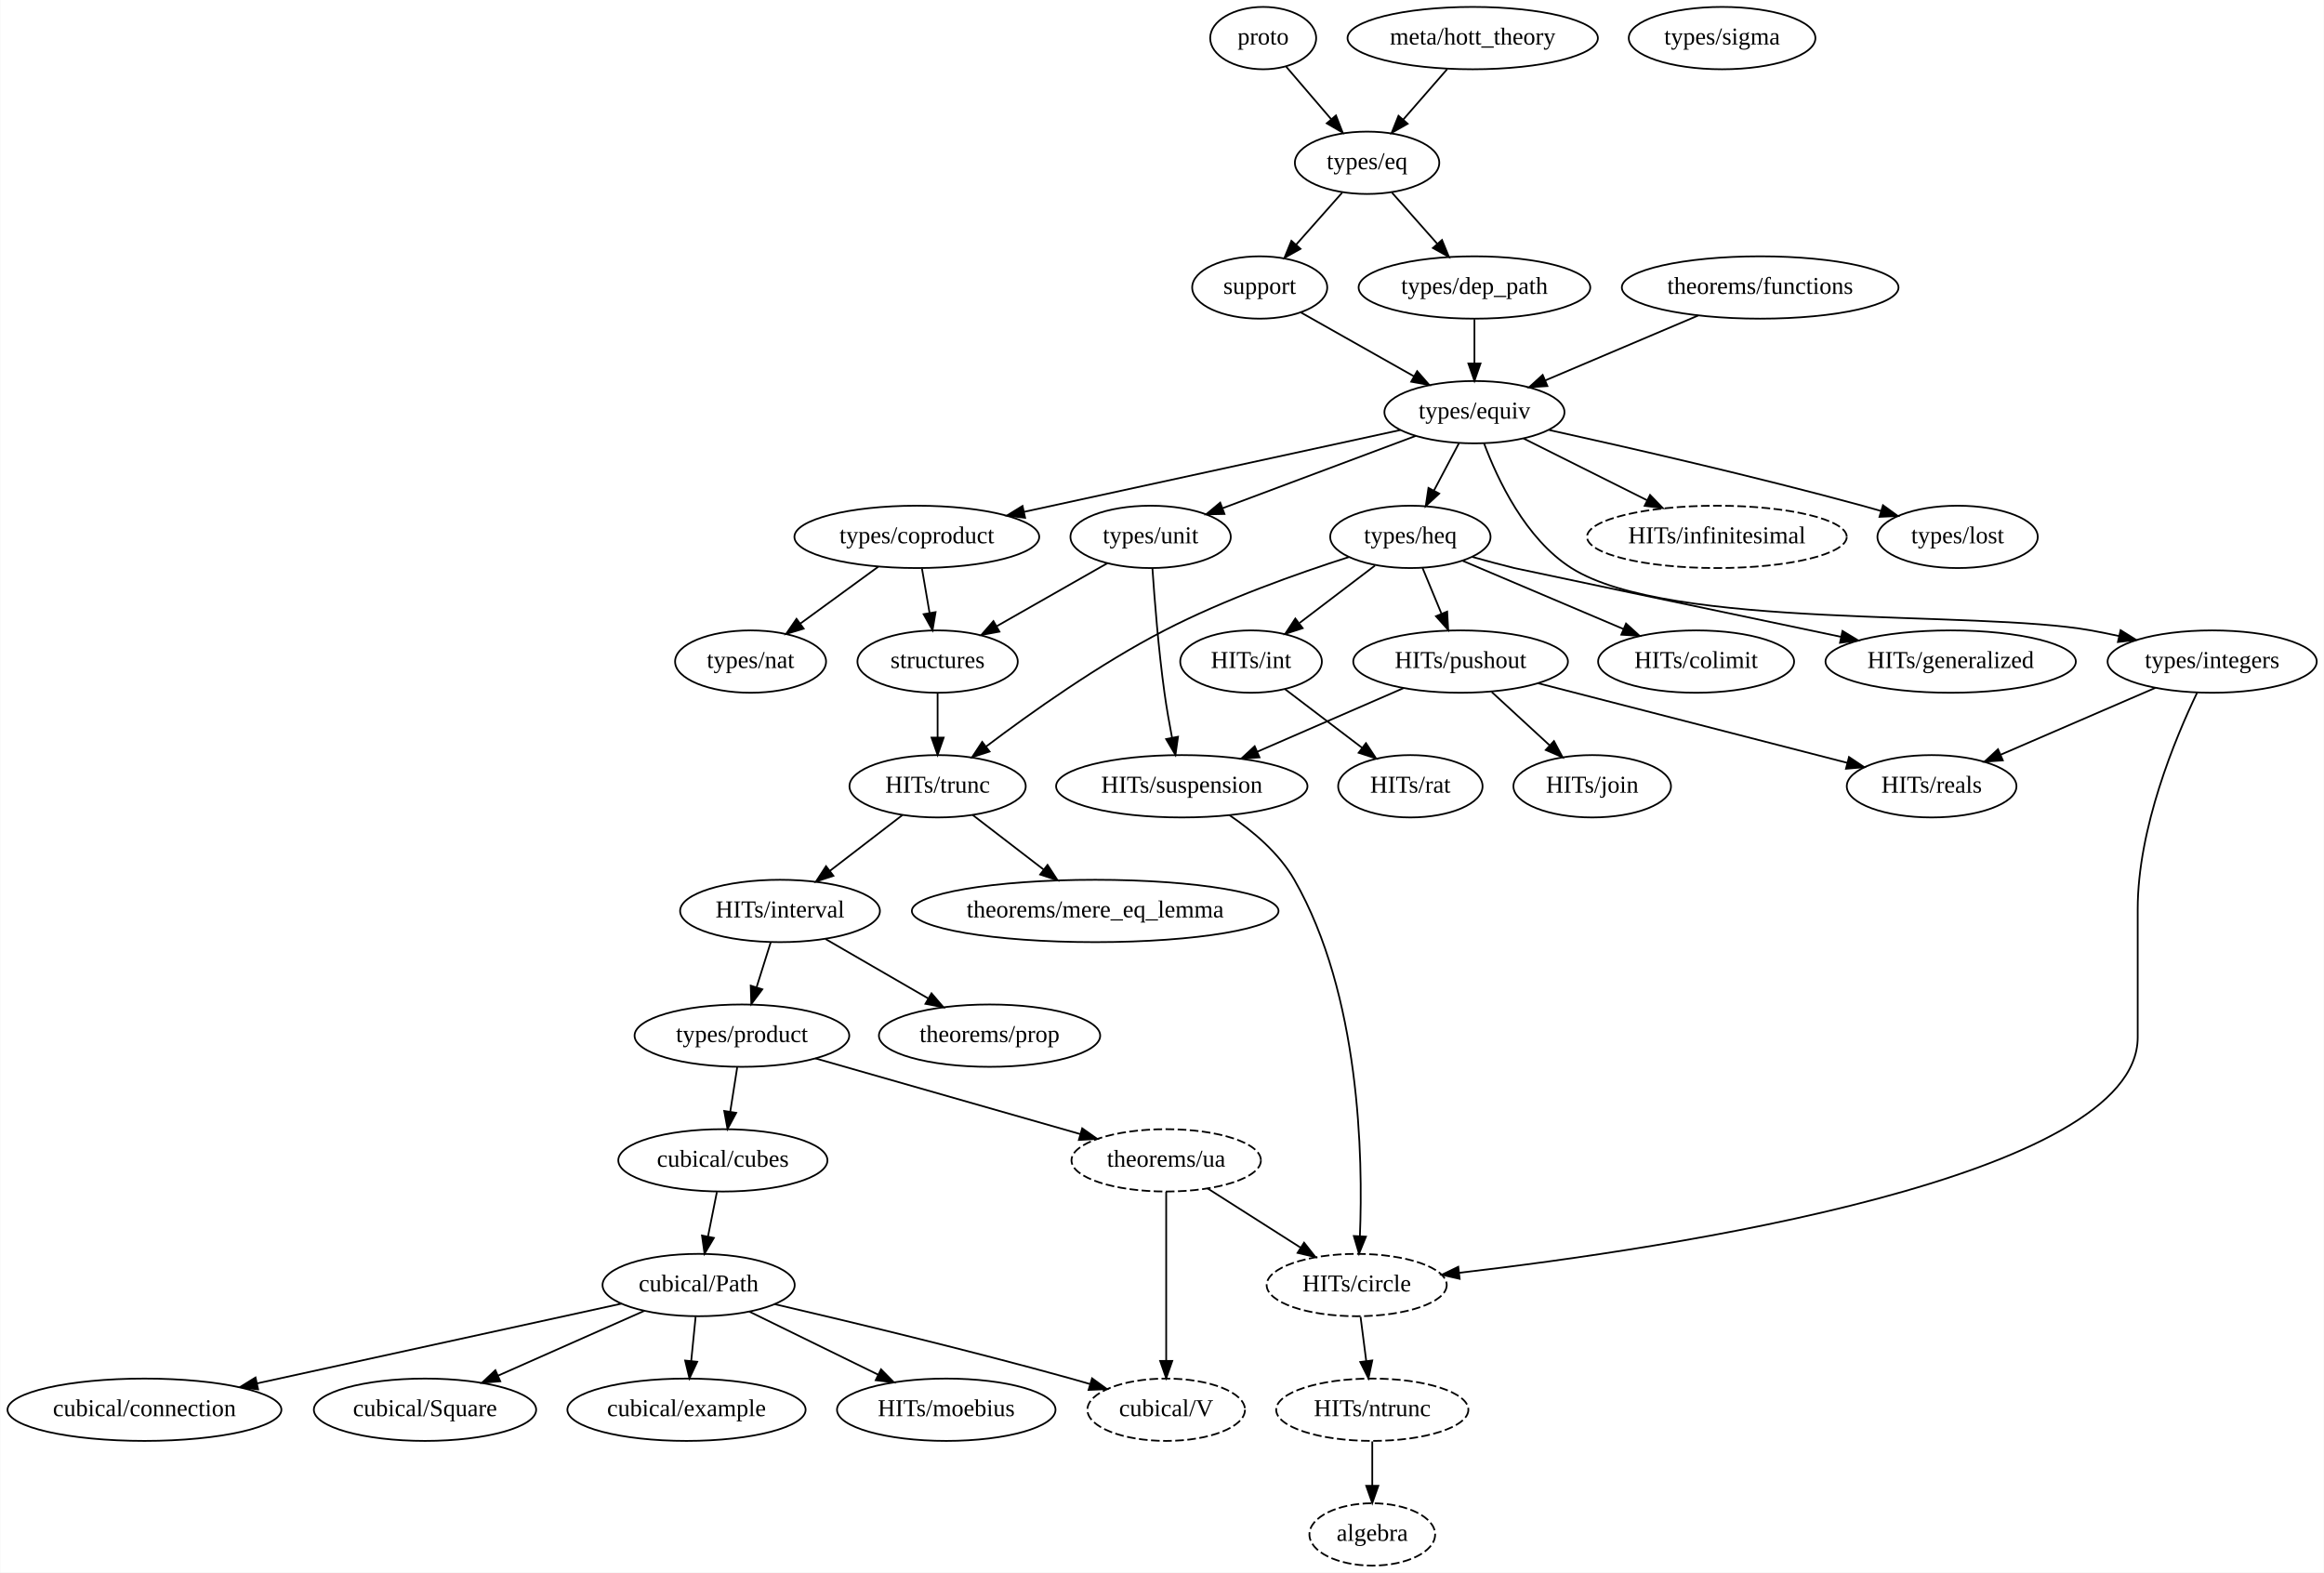
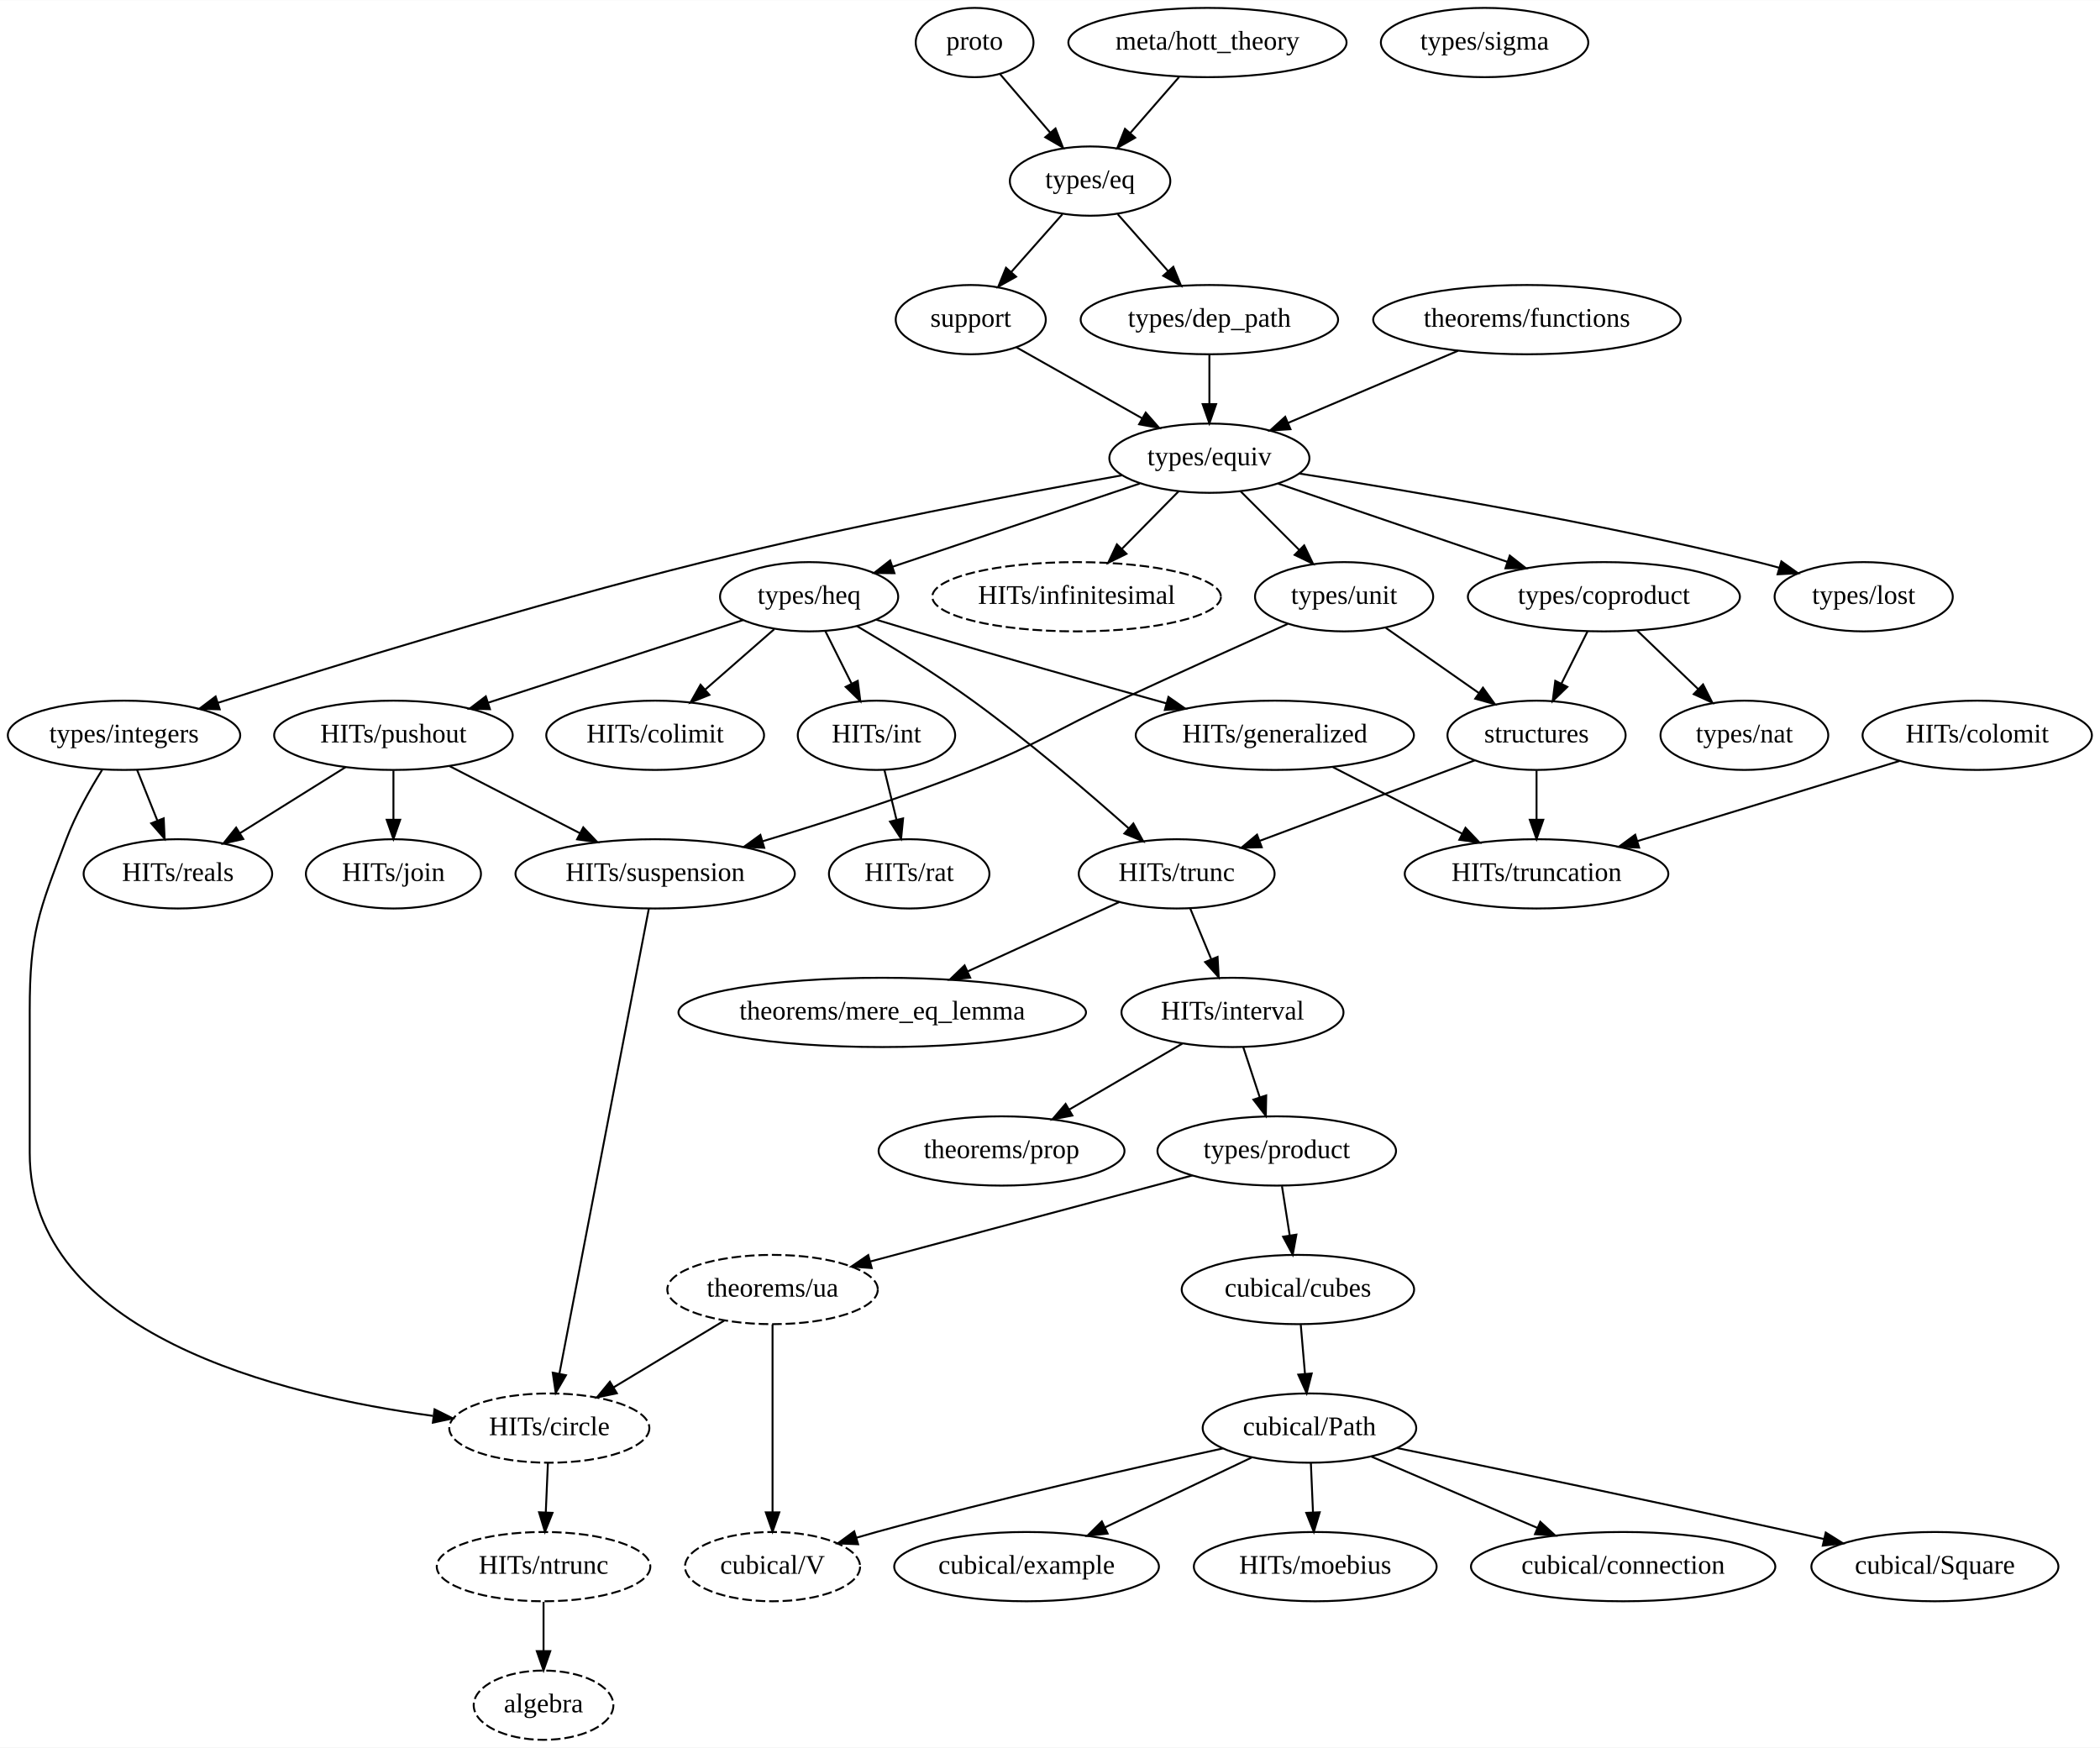
- <svg xmlns="http://www.w3.org/2000/svg" width="1342pt" height="908pt" viewBox="0.00 0.00 1341.74 908.00">
+ <svg xmlns="http://www.w3.org/2000/svg" width="1091pt" height="908pt" viewBox="0.00 0.00 1091.24 908.00">
  <g id="graph0" class="graph" transform="scale(1 1) rotate(0) translate(4 904)">
-     <polygon fill="white" stroke="none" points="-4,4 -4,-904 1337.74,-904 1337.74,4 -4,4" />
+     <polygon fill="white" stroke="none" points="-4,4 -4,-904 1087.24,-904 1087.24,4 -4,4" />
    <g id="node1" class="node">
-       <ellipse fill="none" stroke="black" cx="725.293" cy="-882" rx="30.595" ry="18" />
-       <text text-anchor="middle" x="725.293" y="-878.3" font-family="Times New Roman,serif" font-size="14.00">proto</text>
+       <ellipse fill="none" stroke="black" cx="502.445" cy="-882" rx="30.595" ry="18" />
+       <text text-anchor="middle" x="502.445" y="-878.3" font-family="Times New Roman,serif" font-size="14.00">proto</text>
    </g>
    <g id="node2" class="node">
-       <ellipse fill="none" stroke="black" cx="785.293" cy="-810" rx="41.693" ry="18" />
-       <text text-anchor="middle" x="785.293" y="-806.3" font-family="Times New Roman,serif" font-size="14.00">types/eq</text>
+       <ellipse fill="none" stroke="black" cx="562.445" cy="-810" rx="41.693" ry="18" />
+       <text text-anchor="middle" x="562.445" y="-806.3" font-family="Times New Roman,serif" font-size="14.00">types/eq</text>
    </g>
    <g id="edge1" class="edge">
-       <path fill="none" stroke="black" d="M738.609,-865.465C746.237,-856.566 755.974,-845.205 764.581,-835.164" />
-       <polygon fill="black" stroke="black" points="767.328,-837.338 771.178,-827.467 762.013,-832.782 767.328,-837.338" />
+       <path fill="none" stroke="black" d="M515.761,-865.465C523.388,-856.566 533.126,-845.205 541.732,-835.164" />
+       <polygon fill="black" stroke="black" points="544.479,-837.338 548.33,-827.467 539.165,-832.782 544.479,-837.338" />
    </g>
    <g id="node16" class="node">
-       <ellipse fill="none" stroke="black" cx="847.293" cy="-738" rx="66.888" ry="18" />
-       <text text-anchor="middle" x="847.293" y="-734.3" font-family="Times New Roman,serif" font-size="14.00">types/dep_path</text>
+       <ellipse fill="none" stroke="black" cx="624.445" cy="-738" rx="66.888" ry="18" />
+       <text text-anchor="middle" x="624.445" y="-734.3" font-family="Times New Roman,serif" font-size="14.00">types/dep_path</text>
    </g>
    <g id="edge11" class="edge">
-       <path fill="none" stroke="black" d="M799.673,-792.765C807.463,-783.969 817.242,-772.928 825.908,-763.144" />
-       <polygon fill="black" stroke="black" points="828.55,-765.44 832.561,-755.633 823.31,-760.799 828.55,-765.44" />
+       <path fill="none" stroke="black" d="M576.825,-792.765C584.615,-783.969 594.394,-772.928 603.06,-763.144" />
+       <polygon fill="black" stroke="black" points="605.702,-765.44 609.712,-755.633 600.462,-760.799 605.702,-765.44" />
    </g>
    <g id="node24" class="node">
-       <ellipse fill="none" stroke="black" cx="723.293" cy="-738" rx="38.993" ry="18" />
-       <text text-anchor="middle" x="723.293" y="-734.3" font-family="Times New Roman,serif" font-size="14.00">support</text>
+       <ellipse fill="none" stroke="black" cx="500.445" cy="-738" rx="38.993" ry="18" />
+       <text text-anchor="middle" x="500.445" y="-734.3" font-family="Times New Roman,serif" font-size="14.00">support</text>
    </g>
    <g id="edge38" class="edge">
-       <path fill="none" stroke="black" d="M770.913,-792.765C763.01,-783.841 753.06,-772.608 744.302,-762.719" />
-       <polygon fill="black" stroke="black" points="746.845,-760.313 737.595,-755.147 741.605,-764.954 746.845,-760.313" />
+       <path fill="none" stroke="black" d="M548.065,-792.765C540.161,-783.841 530.212,-772.608 521.453,-762.719" />
+       <polygon fill="black" stroke="black" points="523.997,-760.313 514.747,-755.147 518.757,-764.954 523.997,-760.313" />
    </g>
    <g id="node3" class="node">
-       <ellipse fill="none" stroke="black" cx="846.293" cy="-882" rx="72.287" ry="18" />
-       <text text-anchor="middle" x="846.293" y="-878.3" font-family="Times New Roman,serif" font-size="14.00">meta/hott_theory</text>
+       <ellipse fill="none" stroke="black" cx="623.445" cy="-882" rx="72.287" ry="18" />
+       <text text-anchor="middle" x="623.445" y="-878.3" font-family="Times New Roman,serif" font-size="14.00">meta/hott_theory</text>
    </g>
    <g id="edge2" class="edge">
-       <path fill="none" stroke="black" d="M831.527,-864.055C823.924,-855.33 814.524,-844.544 806.191,-834.981" />
-       <polygon fill="black" stroke="black" points="808.712,-832.547 799.503,-827.307 803.434,-837.146 808.712,-832.547" />
+       <path fill="none" stroke="black" d="M608.678,-864.055C601.075,-855.33 591.676,-844.544 583.342,-834.981" />
+       <polygon fill="black" stroke="black" points="585.864,-832.547 576.655,-827.307 580.586,-837.146 585.864,-832.547" />
    </g>
    <g id="node4" class="node">
-       <ellipse fill="none" stroke="black" stroke-dasharray="5,2" cx="788.293" cy="-18" rx="36.294" ry="18" />
-       <text text-anchor="middle" x="788.293" y="-14.3" font-family="Times New Roman,serif" font-size="14.00">algebra</text>
+       <ellipse fill="none" stroke="black" stroke-dasharray="5,2" cx="278.445" cy="-18" rx="36.294" ry="18" />
+       <text text-anchor="middle" x="278.445" y="-14.3" font-family="Times New Roman,serif" font-size="14.00">algebra</text>
    </g>
    <g id="node5" class="node">
-       <ellipse fill="none" stroke="black" stroke-dasharray="5,2" cx="788.293" cy="-90" rx="55.491" ry="18" />
-       <text text-anchor="middle" x="788.293" y="-86.3" font-family="Times New Roman,serif" font-size="14.00">HITs/ntrunc</text>
+       <ellipse fill="none" stroke="black" stroke-dasharray="5,2" cx="278.445" cy="-90" rx="55.491" ry="18" />
+       <text text-anchor="middle" x="278.445" y="-86.3" font-family="Times New Roman,serif" font-size="14.00">HITs/ntrunc</text>
    </g>
    <g id="edge3" class="edge">
-       <path fill="none" stroke="black" d="M788.293,-71.697C788.293,-63.983 788.293,-54.712 788.293,-46.112" />
-       <polygon fill="black" stroke="black" points="791.793,-46.104 788.293,-36.104 784.793,-46.104 791.793,-46.104" />
+       <path fill="none" stroke="black" d="M278.445,-71.697C278.445,-63.983 278.445,-54.712 278.445,-46.112" />
+       <polygon fill="black" stroke="black" points="281.945,-46.104 278.445,-36.104 274.945,-46.104 281.945,-46.104" />
    </g>
    <g id="node6" class="node">
-       <ellipse fill="none" stroke="black" stroke-dasharray="5,2" cx="779.293" cy="-162" rx="51.991" ry="18" />
-       <text text-anchor="middle" x="779.293" y="-158.3" font-family="Times New Roman,serif" font-size="14.00">HITs/circle</text>
+       <ellipse fill="none" stroke="black" stroke-dasharray="5,2" cx="281.445" cy="-162" rx="51.991" ry="18" />
+       <text text-anchor="middle" x="281.445" y="-158.3" font-family="Times New Roman,serif" font-size="14.00">HITs/circle</text>
    </g>
    <g id="edge29" class="edge">
-       <path fill="none" stroke="black" d="M781.518,-143.697C782.509,-135.983 783.701,-126.712 784.807,-118.112" />
-       <polygon fill="black" stroke="black" points="788.29,-118.469 786.094,-108.104 781.347,-117.576 788.29,-118.469" />
+       <path fill="none" stroke="black" d="M280.703,-143.697C280.372,-135.983 279.975,-126.712 279.607,-118.112" />
+       <polygon fill="black" stroke="black" points="283.103,-117.945 279.178,-108.104 276.109,-118.245 283.103,-117.945" />
    </g>
    <g id="node7" class="node">
-       <ellipse fill="none" stroke="black" cx="1273.29" cy="-522" rx="60.389" ry="18" />
-       <text text-anchor="middle" x="1273.29" y="-518.3" font-family="Times New Roman,serif" font-size="14.00">types/integers</text>
+       <ellipse fill="none" stroke="black" cx="60.445" cy="-522" rx="60.389" ry="18" />
+       <text text-anchor="middle" x="60.445" y="-518.3" font-family="Times New Roman,serif" font-size="14.00">types/integers</text>
    </g>
    <g id="edge4" class="edge">
-       <path fill="none" stroke="black" d="M1264.59,-504.016C1252.03,-477.874 1230.29,-425.88 1230.29,-379 1230.29,-379 1230.29,-379 1230.29,-305 1230.29,-223.759 960.678,-183.257 838.373,-169.063" />
-       <polygon fill="black" stroke="black" points="838.749,-165.584 828.416,-167.928 837.956,-172.539 838.749,-165.584" />
+       <path fill="none" stroke="black" d="M49.046,-503.99C42.746,-493.903 35.246,-480.653 30.445,-468 16.094,-430.184 11.445,-419.447 11.445,-379 11.445,-379 11.445,-379 11.445,-305 11.445,-210.976 141.289,-179.07 220.891,-168.344" />
+       <polygon fill="black" stroke="black" points="221.813,-171.755 231.292,-167.024 220.931,-164.811 221.813,-171.755" />
    </g>
    <g id="node35" class="node">
-       <ellipse fill="none" stroke="black" cx="1111.29" cy="-450" rx="48.993" ry="18" />
-       <text text-anchor="middle" x="1111.29" y="-446.3" font-family="Times New Roman,serif" font-size="14.00">HITs/reals</text>
+       <ellipse fill="none" stroke="black" cx="88.445" cy="-450" rx="48.993" ry="18" />
+       <text text-anchor="middle" x="88.445" y="-446.3" font-family="Times New Roman,serif" font-size="14.00">HITs/reals</text>
    </g>
    <g id="edge35" class="edge">
-       <path fill="none" stroke="black" d="M1240.51,-506.834C1214.71,-495.685 1178.64,-480.1 1151.16,-468.228" />
-       <polygon fill="black" stroke="black" points="1152.4,-464.951 1141.84,-464.197 1149.63,-471.377 1152.4,-464.951" />
+       <path fill="none" stroke="black" d="M67.223,-504.055C70.374,-496.176 74.198,-486.617 77.727,-477.794" />
+       <polygon fill="black" stroke="black" points="81.07,-478.86 81.534,-468.275 74.571,-476.26 81.07,-478.86" />
    </g>
    <g id="node8" class="node">
-       <ellipse fill="none" stroke="black" cx="678.293" cy="-450" rx="72.588" ry="18" />
-       <text text-anchor="middle" x="678.293" y="-446.3" font-family="Times New Roman,serif" font-size="14.00">HITs/suspension</text>
+       <ellipse fill="none" stroke="black" cx="336.445" cy="-450" rx="72.588" ry="18" />
+       <text text-anchor="middle" x="336.445" y="-446.3" font-family="Times New Roman,serif" font-size="14.00">HITs/suspension</text>
    </g>
    <g id="edge5" class="edge">
-       <path fill="none" stroke="black" d="M705.821,-433.309C719.29,-424.175 734.466,-411.416 743.293,-396 781.328,-329.574 783.004,-235.86 781.146,-190.174" />
-       <polygon fill="black" stroke="black" points="784.64,-189.964 780.647,-180.15 777.648,-190.312 784.64,-189.964" />
+       <path fill="none" stroke="black" d="M333.169,-431.966C323.982,-384.192 297.911,-248.623 286.688,-190.266" />
+       <polygon fill="black" stroke="black" points="290.098,-189.466 284.773,-180.306 283.224,-190.788 290.098,-189.466" />
    </g>
    <g id="node9" class="node">
-       <ellipse fill="none" stroke="black" stroke-dasharray="5,2" cx="669.293" cy="-234" rx="54.691" ry="18" />
-       <text text-anchor="middle" x="669.293" y="-230.3" font-family="Times New Roman,serif" font-size="14.00">theorems/ua</text>
+       <ellipse fill="none" stroke="black" stroke-dasharray="5,2" cx="397.445" cy="-234" rx="54.691" ry="18" />
+       <text text-anchor="middle" x="397.445" y="-230.3" font-family="Times New Roman,serif" font-size="14.00">theorems/ua</text>
    </g>
    <g id="edge6" class="edge">
-       <path fill="none" stroke="black" d="M693.161,-217.811C708.873,-207.813 729.639,-194.598 746.844,-183.649" />
-       <polygon fill="black" stroke="black" points="748.914,-186.481 755.471,-178.159 745.155,-180.575 748.914,-186.481" />
+       <path fill="none" stroke="black" d="M372.274,-217.811C355.439,-207.652 333.101,-194.172 314.791,-183.123" />
+       <polygon fill="black" stroke="black" points="316.538,-180.089 306.167,-177.919 312.921,-186.082 316.538,-180.089" />
    </g>
    <g id="node23" class="node">
-       <ellipse fill="none" stroke="black" stroke-dasharray="5,2" cx="669.293" cy="-90" rx="45.492" ry="18" />
-       <text text-anchor="middle" x="669.293" y="-86.3" font-family="Times New Roman,serif" font-size="14.00">cubical/V</text>
+       <ellipse fill="none" stroke="black" stroke-dasharray="5,2" cx="397.445" cy="-90" rx="45.492" ry="18" />
+       <text text-anchor="middle" x="397.445" y="-86.3" font-family="Times New Roman,serif" font-size="14.00">cubical/V</text>
    </g>
    <g id="edge17" class="edge">
-       <path fill="none" stroke="black" d="M669.293,-215.871C669.293,-191.67 669.293,-147.211 669.293,-118.393" />
-       <polygon fill="black" stroke="black" points="672.793,-118.189 669.293,-108.189 665.793,-118.189 672.793,-118.189" />
+       <path fill="none" stroke="black" d="M397.445,-215.871C397.445,-191.67 397.445,-147.211 397.445,-118.393" />
+       <polygon fill="black" stroke="black" points="400.945,-118.189 397.445,-108.189 393.945,-118.189 400.945,-118.189" />
    </g>
    <g id="node10" class="node">
-       <ellipse fill="none" stroke="black" cx="810.293" cy="-594" rx="46.292" ry="18" />
-       <text text-anchor="middle" x="810.293" y="-590.3" font-family="Times New Roman,serif" font-size="14.00">types/heq</text>
+       <ellipse fill="none" stroke="black" cx="416.445" cy="-594" rx="46.292" ry="18" />
+       <text text-anchor="middle" x="416.445" y="-590.3" font-family="Times New Roman,serif" font-size="14.00">types/heq</text>
    </g>
    <g id="node11" class="node">
-       <ellipse fill="none" stroke="black" cx="975.293" cy="-522" rx="56.59" ry="18" />
-       <text text-anchor="middle" x="975.293" y="-518.3" font-family="Times New Roman,serif" font-size="14.00">HITs/colimit</text>
+       <ellipse fill="none" stroke="black" cx="336.445" cy="-522" rx="56.59" ry="18" />
+       <text text-anchor="middle" x="336.445" y="-518.3" font-family="Times New Roman,serif" font-size="14.00">HITs/colimit</text>
    </g>
    <g id="edge7" class="edge">
-       <path fill="none" stroke="black" d="M840.557,-580.161C866.552,-569.133 904.302,-553.117 933.235,-540.843" />
-       <polygon fill="black" stroke="black" points="934.84,-543.964 942.679,-536.836 932.106,-537.52 934.84,-543.964" />
+       <path fill="none" stroke="black" d="M398.291,-577.116C387.729,-567.874 374.234,-556.066 362.547,-545.84" />
+       <polygon fill="black" stroke="black" points="364.634,-543.015 354.803,-539.064 360.024,-548.283 364.634,-543.015" />
    </g>
    <g id="node12" class="node">
-       <ellipse fill="none" stroke="black" cx="1122.29" cy="-522" rx="72.287" ry="18" />
-       <text text-anchor="middle" x="1122.29" y="-518.3" font-family="Times New Roman,serif" font-size="14.00">HITs/generalized</text>
+       <ellipse fill="none" stroke="black" cx="658.445" cy="-522" rx="72.287" ry="18" />
+       <text text-anchor="middle" x="658.445" y="-518.3" font-family="Times New Roman,serif" font-size="14.00">HITs/generalized</text>
    </g>
    <g id="edge8" class="edge">
-       <path fill="none" stroke="black" d="M846.037,-582.437C853.995,-580.207 862.409,-577.944 870.293,-576 872.618,-575.427 984.842,-551.853 1058.73,-536.341" />
-       <polygon fill="black" stroke="black" points="1059.82,-539.689 1068.88,-534.209 1058.38,-532.838 1059.82,-539.689" />
+       <path fill="none" stroke="black" d="M451.322,-582.084C457.993,-580.034 464.928,-577.93 471.445,-576 515.253,-563.024 565.032,-548.947 602.211,-538.565" />
+       <polygon fill="black" stroke="black" points="603.171,-541.931 611.863,-535.873 601.29,-535.188 603.171,-541.931" />
    </g>
    <g id="node26" class="node">
-       <ellipse fill="none" stroke="black" cx="718.293" cy="-522" rx="40.893" ry="18" />
-       <text text-anchor="middle" x="718.293" y="-518.3" font-family="Times New Roman,serif" font-size="14.00">HITs/int</text>
+       <ellipse fill="none" stroke="black" cx="451.445" cy="-522" rx="40.893" ry="18" />
+       <text text-anchor="middle" x="451.445" y="-518.3" font-family="Times New Roman,serif" font-size="14.00">HITs/int</text>
    </g>
    <g id="edge24" class="edge">
-       <path fill="none" stroke="black" d="M789.875,-577.465C777.074,-567.725 760.398,-555.036 746.362,-544.357" />
-       <polygon fill="black" stroke="black" points="748.1,-541.281 738.022,-538.011 743.861,-546.852 748.1,-541.281" />
+       <path fill="none" stroke="black" d="M424.917,-576.055C429.001,-567.887 433.989,-557.912 438.532,-548.824" />
+       <polygon fill="black" stroke="black" points="441.708,-550.299 443.05,-539.789 435.447,-547.168 441.708,-550.299" />
    </g>
    <g id="node27" class="node">
-       <ellipse fill="none" stroke="black" cx="537.293" cy="-450" rx="50.892" ry="18" />
-       <text text-anchor="middle" x="537.293" y="-446.3" font-family="Times New Roman,serif" font-size="14.00">HITs/trunc</text>
+       <ellipse fill="none" stroke="black" cx="607.445" cy="-450" rx="50.892" ry="18" />
+       <text text-anchor="middle" x="607.445" y="-446.3" font-family="Times New Roman,serif" font-size="14.00">HITs/trunc</text>
    </g>
    <g id="edge42" class="edge">
-       <path fill="none" stroke="black" d="M774.864,-582.397C745.514,-573.002 703.124,-558.001 668.293,-540 630.766,-520.606 591.101,-492.436 565.379,-473.009" />
-       <polygon fill="black" stroke="black" points="567.288,-470.062 557.214,-466.781 563.043,-475.628 567.288,-470.062" />
+       <path fill="none" stroke="black" d="M441.222,-578.807C458.505,-568.607 481.884,-554.202 501.445,-540 530.411,-518.969 561.56,-492.277 582.542,-473.634" />
+       <polygon fill="black" stroke="black" points="584.938,-476.187 590.06,-466.912 580.272,-470.968 584.938,-476.187" />
    </g>
    <g id="node29" class="node">
-       <ellipse fill="none" stroke="black" cx="839.293" cy="-522" rx="61.99" ry="18" />
-       <text text-anchor="middle" x="839.293" y="-518.3" font-family="Times New Roman,serif" font-size="14.00">HITs/pushout</text>
+       <ellipse fill="none" stroke="black" cx="200.445" cy="-522" rx="61.99" ry="18" />
+       <text text-anchor="middle" x="200.445" y="-518.3" font-family="Times New Roman,serif" font-size="14.00">HITs/pushout</text>
    </g>
    <g id="edge32" class="edge">
-       <path fill="none" stroke="black" d="M817.313,-576.055C820.577,-568.176 824.538,-558.617 828.193,-549.794" />
-       <polygon fill="black" stroke="black" points="831.542,-550.853 832.136,-540.275 825.075,-548.174 831.542,-550.853" />
+       <path fill="none" stroke="black" d="M382.219,-581.908C346.503,-570.334 290.167,-552.077 249.676,-538.955" />
+       <polygon fill="black" stroke="black" points="250.596,-535.574 240.004,-535.82 248.438,-542.233 250.596,-535.574" />
+     </g>
+     <g id="node38" class="node">
+       <ellipse fill="none" stroke="black" cx="794.445" cy="-450" rx="68.489" ry="18" />
+       <text text-anchor="middle" x="794.445" y="-446.3" font-family="Times New Roman,serif" font-size="14.00">HITs/truncation</text>
+     </g>
+     <g id="edge45" class="edge">
+       <path fill="none" stroke="black" d="M688.627,-505.465C708.396,-495.29 734.417,-481.897 755.708,-470.938" />
+       <polygon fill="black" stroke="black" points="757.525,-473.939 764.814,-466.251 754.321,-467.716 757.525,-473.939" />
    </g>
    <g id="node13" class="node">
-       <ellipse fill="none" stroke="black" stroke-dasharray="5,2" cx="987.293" cy="-594" rx="74.987" ry="18" />
-       <text text-anchor="middle" x="987.293" y="-590.3" font-family="Times New Roman,serif" font-size="14.00">HITs/infinitesimal</text>
+       <ellipse fill="none" stroke="black" stroke-dasharray="5,2" cx="555.445" cy="-594" rx="74.987" ry="18" />
+       <text text-anchor="middle" x="555.445" y="-590.3" font-family="Times New Roman,serif" font-size="14.00">HITs/infinitesimal</text>
    </g>
    <g id="node14" class="node">
-       <ellipse fill="none" stroke="black" cx="847.293" cy="-666" rx="51.991" ry="18" />
-       <text text-anchor="middle" x="847.293" y="-662.3" font-family="Times New Roman,serif" font-size="14.00">types/equiv</text>
+       <ellipse fill="none" stroke="black" cx="624.445" cy="-666" rx="51.991" ry="18" />
+       <text text-anchor="middle" x="624.445" y="-662.3" font-family="Times New Roman,serif" font-size="14.00">types/equiv</text>
    </g>
    <g id="edge20" class="edge">
-       <path fill="none" stroke="black" d="M852.854,-647.966C860.602,-627.197 876.761,-592.793 903.293,-576 960.028,-540.089 1137.22,-551.944 1203.29,-540 1208.6,-539.041 1214.11,-537.922 1219.59,-536.725" />
-       <polygon fill="black" stroke="black" points="1220.42,-540.126 1229.4,-534.504 1218.87,-533.299 1220.42,-540.126" />
+       <path fill="none" stroke="black" d="M579.031,-657.112C526.391,-647.678 437.167,-630.785 361.445,-612 271.699,-589.736 168.684,-557.885 109.419,-538.938" />
+       <polygon fill="black" stroke="black" points="110.175,-535.504 99.583,-535.783 108.037,-542.17 110.175,-535.504" />
    </g>
    <g id="edge19" class="edge">
-       <path fill="none" stroke="black" d="M838.336,-648.055C834.019,-639.887 828.746,-629.912 823.943,-620.824" />
-       <polygon fill="black" stroke="black" points="826.935,-618.994 819.167,-611.789 820.746,-622.266 826.935,-618.994" />
+       <path fill="none" stroke="black" d="M588.214,-652.807C552.527,-640.797 497.985,-622.441 459.967,-609.647" />
+       <polygon fill="black" stroke="black" points="460.79,-606.231 450.196,-606.359 458.557,-612.865 460.79,-606.231" />
    </g>
    <g id="edge9" class="edge">
-       <path fill="none" stroke="black" d="M875.624,-650.834C896.129,-640.582 924.135,-626.579 946.97,-615.161" />
-       <polygon fill="black" stroke="black" points="948.702,-618.209 956.081,-610.606 945.572,-611.948 948.702,-618.209" />
+       <path fill="none" stroke="black" d="M608.441,-648.765C599.685,-639.882 588.673,-628.709 578.958,-618.854" />
+       <polygon fill="black" stroke="black" points="581.353,-616.298 571.84,-611.633 576.368,-621.212 581.353,-616.298" />
    </g>
    <g id="node15" class="node">
-       <ellipse fill="none" stroke="black" cx="525.293" cy="-594" rx="70.688" ry="18" />
-       <text text-anchor="middle" x="525.293" y="-590.3" font-family="Times New Roman,serif" font-size="14.00">types/coproduct</text>
+       <ellipse fill="none" stroke="black" cx="829.445" cy="-594" rx="70.688" ry="18" />
+       <text text-anchor="middle" x="829.445" y="-590.3" font-family="Times New Roman,serif" font-size="14.00">types/coproduct</text>
    </g>
    <g id="edge10" class="edge">
-       <path fill="none" stroke="black" d="M804.534,-655.705C748.835,-643.596 651.057,-622.34 587.239,-608.467" />
-       <polygon fill="black" stroke="black" points="587.816,-605.01 577.3,-606.306 586.329,-611.85 587.816,-605.01" />
+       <path fill="none" stroke="black" d="M660.153,-652.807C693.113,-641.552 742.394,-624.725 779.298,-612.123" />
+       <polygon fill="black" stroke="black" points="780.542,-615.397 788.874,-608.853 778.28,-608.773 780.542,-615.397" />
    </g>
    <g id="node36" class="node">
-       <ellipse fill="none" stroke="black" cx="660.293" cy="-594" rx="46.292" ry="18" />
-       <text text-anchor="middle" x="660.293" y="-590.3" font-family="Times New Roman,serif" font-size="14.00">types/unit</text>
+       <ellipse fill="none" stroke="black" cx="694.445" cy="-594" rx="46.292" ry="18" />
+       <text text-anchor="middle" x="694.445" y="-590.3" font-family="Times New Roman,serif" font-size="14.00">types/unit</text>
+     </g>
+     <g id="edge47" class="edge">
+       <path fill="none" stroke="black" d="M640.68,-648.765C649.692,-639.753 661.059,-628.385 671.019,-618.426" />
+       <polygon fill="black" stroke="black" points="673.701,-620.693 678.297,-611.147 668.751,-615.744 673.701,-620.693" />
+     </g>
+     <g id="node41" class="node">
+       <ellipse fill="none" stroke="black" cx="964.445" cy="-594" rx="46.292" ry="18" />
+       <text text-anchor="middle" x="964.445" y="-590.3" font-family="Times New Roman,serif" font-size="14.00">types/lost</text>
+     </g>
+     <g id="edge49" class="edge">
+       <path fill="none" stroke="black" d="M671.202,-658.011C727.955,-649.137 826.377,-632.488 909.445,-612 913.053,-611.11 916.774,-610.12 920.498,-609.077" />
+       <polygon fill="black" stroke="black" points="921.665,-612.383 930.29,-606.229 919.71,-605.662 921.665,-612.383" />
+     </g>
+     <g id="node37" class="node">
+       <ellipse fill="none" stroke="black" cx="794.445" cy="-522" rx="46.292" ry="18" />
+       <text text-anchor="middle" x="794.445" y="-518.3" font-family="Times New Roman,serif" font-size="14.00">structures</text>
+     </g>
+     <g id="edge37" class="edge">
+       <path fill="none" stroke="black" d="M820.972,-576.055C816.888,-567.887 811.9,-557.912 807.357,-548.824" />
+       <polygon fill="black" stroke="black" points="810.442,-547.168 802.839,-539.789 804.181,-550.299 810.442,-547.168" />
+     </g>
+     <g id="node40" class="node">
+       <ellipse fill="none" stroke="black" cx="902.445" cy="-522" rx="43.592" ry="18" />
+       <text text-anchor="middle" x="902.445" y="-518.3" font-family="Times New Roman,serif" font-size="14.00">types/nat</text>
+     </g>
+     <g id="edge48" class="edge">
+       <path fill="none" stroke="black" d="M846.745,-576.411C856.244,-567.302 868.17,-555.866 878.546,-545.916" />
+       <polygon fill="black" stroke="black" points="880.976,-548.436 885.771,-538.988 876.131,-543.383 880.976,-548.436" />
+     </g>
+     <g id="edge21" class="edge">
+       <path fill="none" stroke="black" d="M624.445,-719.697C624.445,-711.983 624.445,-702.712 624.445,-694.112" />
+       <polygon fill="black" stroke="black" points="627.945,-694.104 624.445,-684.104 620.945,-694.104 627.945,-694.104" />
+     </g>
+     <g id="node17" class="node">
+       <ellipse fill="none" stroke="black" cx="676.445" cy="-162" rx="55.491" ry="18" />
+       <text text-anchor="middle" x="676.445" y="-158.3" font-family="Times New Roman,serif" font-size="14.00">cubical/Path</text>
+     </g>
+     <g id="node18" class="node">
+       <ellipse fill="none" stroke="black" cx="839.445" cy="-90" rx="79.087" ry="18" />
+       <text text-anchor="middle" x="839.445" y="-86.3" font-family="Times New Roman,serif" font-size="14.00">cubical/connection</text>
+     </g>
+     <g id="edge12" class="edge">
+       <path fill="none" stroke="black" d="M708.648,-147.17C733.298,-136.585 767.583,-121.861 794.868,-110.143" />
+       <polygon fill="black" stroke="black" points="796.393,-113.298 804.2,-106.136 793.63,-106.866 796.393,-113.298" />
+     </g>
+     <g id="node21" class="node">
+       <ellipse fill="none" stroke="black" cx="1001.44" cy="-90" rx="64.189" ry="18" />
+       <text text-anchor="middle" x="1001.44" y="-86.3" font-family="Times New Roman,serif" font-size="14.00">cubical/Square</text>
+     </g>
+     <g id="edge15" class="edge">
+       <path fill="none" stroke="black" d="M721.84,-151.667C772.155,-141.263 855.681,-123.818 927.445,-108 932.755,-106.83 938.275,-105.595 943.799,-104.347" />
+       <polygon fill="black" stroke="black" points="944.728,-107.726 953.704,-102.098 943.177,-100.899 944.728,-107.726" />
+     </g>
+     <g id="node22" class="node">
+       <ellipse fill="none" stroke="black" cx="529.445" cy="-90" rx="68.788" ry="18" />
+       <text text-anchor="middle" x="529.445" y="-86.3" font-family="Times New Roman,serif" font-size="14.00">cubical/example</text>
+     </g>
+     <g id="edge16" class="edge">
+       <path fill="none" stroke="black" d="M646.342,-146.666C624.393,-136.213 594.398,-121.93 570.288,-110.449" />
+       <polygon fill="black" stroke="black" points="571.564,-107.18 561.031,-106.041 568.554,-113.5 571.564,-107.18" />
+     </g>
+     <g id="edge18" class="edge">
+       <path fill="none" stroke="black" d="M631.374,-151.408C585.772,-141.463 513.36,-125.013 451.445,-108 448.073,-107.073 444.595,-106.076 441.106,-105.046" />
+       <polygon fill="black" stroke="black" points="441.908,-101.631 431.323,-102.084 439.88,-108.331 441.908,-101.631" />
+     </g>
+     <g id="node31" class="node">
+       <ellipse fill="none" stroke="black" cx="679.445" cy="-90" rx="63.089" ry="18" />
+       <text text-anchor="middle" x="679.445" y="-86.3" font-family="Times New Roman,serif" font-size="14.00">HITs/moebius</text>
+     </g>
+     <g id="edge27" class="edge">
+       <path fill="none" stroke="black" d="M677.186,-143.697C677.517,-135.983 677.914,-126.712 678.283,-118.112" />
+       <polygon fill="black" stroke="black" points="681.78,-118.245 678.712,-108.104 674.787,-117.945 681.78,-118.245" />
+     </g>
+     <g id="node19" class="node">
+       <ellipse fill="none" stroke="black" cx="659.445" cy="-306" rx="61.99" ry="18" />
+       <text text-anchor="middle" x="659.445" y="-302.3" font-family="Times New Roman,serif" font-size="14.00">types/product</text>
+     </g>
+     <g id="edge46" class="edge">
+       <path fill="none" stroke="black" d="M615.592,-293.284C569.391,-280.94 496.724,-261.525 448.106,-248.536" />
+       <polygon fill="black" stroke="black" points="448.982,-245.147 438.417,-245.947 447.175,-251.909 448.982,-245.147" />
+     </g>
+     <g id="node20" class="node">
+       <ellipse fill="none" stroke="black" cx="670.445" cy="-234" rx="60.389" ry="18" />
+       <text text-anchor="middle" x="670.445" y="-230.3" font-family="Times New Roman,serif" font-size="14.00">cubical/cubes</text>
+     </g>
+     <g id="edge13" class="edge">
+       <path fill="none" stroke="black" d="M662.164,-287.697C663.376,-279.983 664.833,-270.712 666.184,-262.112" />
+       <polygon fill="black" stroke="black" points="669.662,-262.526 667.757,-252.104 662.747,-261.44 669.662,-262.526" />
+     </g>
+     <g id="edge14" class="edge">
+       <path fill="none" stroke="black" d="M671.928,-215.697C672.589,-207.983 673.384,-198.712 674.121,-190.112" />
+       <polygon fill="black" stroke="black" points="677.612,-190.367 674.979,-180.104 670.637,-189.769 677.612,-190.367" />
+     </g>
+     <g id="edge22" class="edge">
+       <path fill="none" stroke="black" d="M524.06,-723.669C542.546,-713.233 568.537,-698.561 589.44,-686.761" />
+       <polygon fill="black" stroke="black" points="591.357,-689.698 598.345,-681.734 587.916,-683.602 591.357,-689.698" />
+     </g>
+     <g id="node25" class="node">
+       <ellipse fill="none" stroke="black" cx="789.445" cy="-738" rx="79.886" ry="18" />
+       <text text-anchor="middle" x="789.445" y="-734.3" font-family="Times New Roman,serif" font-size="14.00">theorems/functions</text>
+     </g>
+     <g id="edge23" class="edge">
+       <path fill="none" stroke="black" d="M753.642,-721.811C727.613,-710.769 692.337,-695.803 665.223,-684.3" />
+       <polygon fill="black" stroke="black" points="666.573,-681.071 656.001,-680.387 663.839,-687.515 666.573,-681.071" />
+     </g>
+     <g id="node34" class="node">
+       <ellipse fill="none" stroke="black" cx="468.445" cy="-450" rx="41.693" ry="18" />
+       <text text-anchor="middle" x="468.445" y="-446.3" font-family="Times New Roman,serif" font-size="14.00">HITs/rat</text>
+     </g>
+     <g id="edge33" class="edge">
+       <path fill="none" stroke="black" d="M455.56,-504.055C457.453,-496.261 459.745,-486.822 461.868,-478.079" />
+       <polygon fill="black" stroke="black" points="465.29,-478.819 464.249,-468.275 458.488,-477.167 465.29,-478.819" />
+     </g>
+     <g id="node28" class="node">
+       <ellipse fill="none" stroke="black" cx="636.445" cy="-378" rx="57.69" ry="18" />
+       <text text-anchor="middle" x="636.445" y="-374.3" font-family="Times New Roman,serif" font-size="14.00">HITs/interval</text>
+     </g>
+     <g id="edge25" class="edge">
+       <path fill="none" stroke="black" d="M614.465,-432.055C617.729,-424.176 621.689,-414.617 625.344,-405.794" />
+       <polygon fill="black" stroke="black" points="628.694,-406.853 629.288,-396.275 622.227,-404.174 628.694,-406.853" />
+     </g>
+     <g id="node32" class="node">
+       <ellipse fill="none" stroke="black" cx="454.445" cy="-378" rx="105.881" ry="18" />
+       <text text-anchor="middle" x="454.445" y="-374.3" font-family="Times New Roman,serif" font-size="14.00">theorems/mere_eq_lemma</text>
+     </g>
+     <g id="edge28" class="edge">
+       <path fill="none" stroke="black" d="M577.581,-435.337C555.219,-425.106 524.258,-410.941 498.977,-399.374" />
+       <polygon fill="black" stroke="black" points="500.145,-396.06 489.595,-395.082 497.233,-402.425 500.145,-396.06" />
+     </g>
+     <g id="edge30" class="edge">
+       <path fill="none" stroke="black" d="M642.012,-360.055C644.601,-352.176 647.742,-342.617 650.641,-333.794" />
+       <polygon fill="black" stroke="black" points="653.972,-334.868 653.768,-324.275 647.322,-332.683 653.972,-334.868" />
+     </g>
+     <g id="node33" class="node">
+       <ellipse fill="none" stroke="black" cx="516.445" cy="-306" rx="63.889" ry="18" />
+       <text text-anchor="middle" x="516.445" y="-302.3" font-family="Times New Roman,serif" font-size="14.00">theorems/prop</text>
+     </g>
+     <g id="edge31" class="edge">
+       <path fill="none" stroke="black" d="M610.406,-361.811C593.227,-351.79 570.51,-338.538 551.716,-327.575" />
+       <polygon fill="black" stroke="black" points="553.248,-324.417 542.846,-322.401 549.721,-330.463 553.248,-324.417" />
+     </g>
+     <g id="edge39" class="edge">
+       <path fill="none" stroke="black" d="M229.62,-505.983C249.425,-495.789 275.838,-482.195 297.444,-471.074" />
+       <polygon fill="black" stroke="black" points="299.087,-474.165 306.377,-466.476 295.883,-467.941 299.087,-474.165" />
+     </g>
+     <g id="node30" class="node">
+       <ellipse fill="none" stroke="black" cx="200.445" cy="-450" rx="45.492" ry="18" />
+       <text text-anchor="middle" x="200.445" y="-446.3" font-family="Times New Roman,serif" font-size="14.00">HITs/join</text>
+     </g>
+     <g id="edge26" class="edge">
+       <path fill="none" stroke="black" d="M200.445,-503.697C200.445,-495.983 200.445,-486.712 200.445,-478.112" />
+       <polygon fill="black" stroke="black" points="203.945,-478.104 200.445,-468.104 196.945,-478.104 203.945,-478.104" />
+     </g>
+     <g id="edge34" class="edge">
+       <path fill="none" stroke="black" d="M175.588,-505.465C159.454,-495.381 138.262,-482.136 120.816,-471.232" />
+       <polygon fill="black" stroke="black" points="122.416,-468.105 112.081,-465.773 118.706,-474.041 122.416,-468.105" />
+     </g>
+     <g id="edge40" class="edge">
+       <path fill="none" stroke="black" d="M665.051,-579.852C641.351,-569.21 607.188,-553.78 577.445,-540 543.532,-524.288 536.201,-517.745 501.445,-504 465.693,-489.861 424.523,-476.633 392.25,-466.928" />
+       <polygon fill="black" stroke="black" points="393.12,-463.535 382.537,-464.032 391.12,-470.243 393.12,-463.535" />
+     </g>
+     <g id="edge36" class="edge">
+       <path fill="none" stroke="black" d="M716.143,-577.811C730.296,-567.904 748.959,-554.84 764.515,-543.951" />
+       <polygon fill="black" stroke="black" points="766.603,-546.761 772.788,-538.159 762.589,-541.027 766.603,-546.761" />
+     </g>
+     <g id="edge41" class="edge">
+       <path fill="none" stroke="black" d="M762.298,-508.967C731.504,-497.439 684.813,-479.961 650.752,-467.211" />
+       <polygon fill="black" stroke="black" points="651.654,-463.812 641.062,-463.584 649.2,-470.368 651.654,-463.812" />
+     </g>
+     <g id="edge43" class="edge">
+       <path fill="none" stroke="black" d="M794.445,-503.697C794.445,-495.983 794.445,-486.712 794.445,-478.112" />
+       <polygon fill="black" stroke="black" points="797.945,-478.104 794.445,-468.104 790.945,-478.104 797.945,-478.104" />
+     </g>
+     <g id="node39" class="node">
+       <ellipse fill="none" stroke="black" cx="1023.44" cy="-522" rx="59.59" ry="18" />
+       <text text-anchor="middle" x="1023.44" y="-518.3" font-family="Times New Roman,serif" font-size="14.00">HITs/colomit</text>
    </g>
    <g id="edge44" class="edge">
-       <path fill="none" stroke="black" d="M813.429,-652.324C782.104,-640.598 735.452,-623.135 701.877,-610.566" />
-       <polygon fill="black" stroke="black" points="702.936,-607.226 692.344,-606.998 700.482,-613.781 702.936,-607.226" />
-     </g>
-     <g id="node39" class="node">
-       <ellipse fill="none" stroke="black" cx="1126.29" cy="-594" rx="46.292" ry="18" />
-       <text text-anchor="middle" x="1126.29" y="-590.3" font-family="Times New Roman,serif" font-size="14.00">types/lost</text>
-     </g>
-     <g id="edge46" class="edge">
-       <path fill="none" stroke="black" d="M890.453,-655.695C935.722,-645.724 1008.83,-629.022 1071.29,-612 1074.83,-611.037 1078.48,-610.001 1082.14,-608.933" />
-       <polygon fill="black" stroke="black" points="1083.19,-612.27 1091.78,-606.058 1081.19,-605.562 1083.19,-612.27" />
-     </g>
-     <g id="node37" class="node">
-       <ellipse fill="none" stroke="black" cx="537.293" cy="-522" rx="46.292" ry="18" />
-       <text text-anchor="middle" x="537.293" y="-518.3" font-family="Times New Roman,serif" font-size="14.00">structures</text>
-     </g>
-     <g id="edge37" class="edge">
-       <path fill="none" stroke="black" d="M528.259,-575.697C529.582,-567.983 531.171,-558.712 532.645,-550.112" />
-       <polygon fill="black" stroke="black" points="536.121,-550.552 534.361,-540.104 529.221,-549.369 536.121,-550.552" />
-     </g>
-     <g id="node38" class="node">
-       <ellipse fill="none" stroke="black" cx="429.293" cy="-522" rx="43.592" ry="18" />
-       <text text-anchor="middle" x="429.293" y="-518.3" font-family="Times New Roman,serif" font-size="14.00">types/nat</text>
-     </g>
-     <g id="edge45" class="edge">
-       <path fill="none" stroke="black" d="M503.027,-576.765C489.6,-566.974 472.358,-554.401 457.923,-543.876" />
-       <polygon fill="black" stroke="black" points="459.941,-541.016 449.799,-537.952 455.817,-546.672 459.941,-541.016" />
-     </g>
-     <g id="edge21" class="edge">
-       <path fill="none" stroke="black" d="M847.293,-719.697C847.293,-711.983 847.293,-702.712 847.293,-694.112" />
-       <polygon fill="black" stroke="black" points="850.793,-694.104 847.293,-684.104 843.793,-694.104 850.793,-694.104" />
-     </g>
-     <g id="node17" class="node">
-       <ellipse fill="none" stroke="black" cx="399.293" cy="-162" rx="55.491" ry="18" />
-       <text text-anchor="middle" x="399.293" y="-158.3" font-family="Times New Roman,serif" font-size="14.00">cubical/Path</text>
-     </g>
-     <g id="node18" class="node">
-       <ellipse fill="none" stroke="black" cx="79.293" cy="-90" rx="79.087" ry="18" />
-       <text text-anchor="middle" x="79.293" y="-86.3" font-family="Times New Roman,serif" font-size="14.00">cubical/connection</text>
-     </g>
-     <g id="edge12" class="edge">
-       <path fill="none" stroke="black" d="M354.798,-151.267C300.108,-139.303 206.864,-118.906 144.186,-105.195" />
-       <polygon fill="black" stroke="black" points="144.917,-101.772 134.4,-103.055 143.421,-108.611 144.917,-101.772" />
-     </g>
-     <g id="node21" class="node">
-       <ellipse fill="none" stroke="black" cx="241.293" cy="-90" rx="64.189" ry="18" />
-       <text text-anchor="middle" x="241.293" y="-86.3" font-family="Times New Roman,serif" font-size="14.00">cubical/Square</text>
-     </g>
-     <g id="edge15" class="edge">
-       <path fill="none" stroke="black" d="M367.699,-147.003C343.557,-136.307 310.042,-121.459 283.588,-109.738" />
-       <polygon fill="black" stroke="black" points="284.752,-106.426 274.192,-105.575 281.917,-112.826 284.752,-106.426" />
-     </g>
-     <g id="node22" class="node">
-       <ellipse fill="none" stroke="black" cx="392.293" cy="-90" rx="68.788" ry="18" />
-       <text text-anchor="middle" x="392.293" y="-86.3" font-family="Times New Roman,serif" font-size="14.00">cubical/example</text>
-     </g>
-     <g id="edge16" class="edge">
-       <path fill="none" stroke="black" d="M397.563,-143.697C396.791,-135.983 395.864,-126.712 395.004,-118.112" />
-       <polygon fill="black" stroke="black" points="398.481,-117.706 394.003,-108.104 391.516,-118.403 398.481,-117.706" />
-     </g>
-     <g id="edge18" class="edge">
-       <path fill="none" stroke="black" d="M443.135,-150.98C486.721,-140.833 555.394,-124.347 614.293,-108 617.874,-107.006 621.576,-105.942 625.287,-104.85" />
-       <polygon fill="black" stroke="black" points="626.484,-108.145 635.057,-101.919 624.473,-101.44 626.484,-108.145" />
-     </g>
-     <g id="node31" class="node">
-       <ellipse fill="none" stroke="black" cx="542.293" cy="-90" rx="63.089" ry="18" />
-       <text text-anchor="middle" x="542.293" y="-86.3" font-family="Times New Roman,serif" font-size="14.00">HITs/moebius</text>
-     </g>
-     <g id="edge27" class="edge">
-       <path fill="none" stroke="black" d="M428.576,-146.666C450.073,-136.143 479.501,-121.737 503.035,-110.217" />
-       <polygon fill="black" stroke="black" points="504.62,-113.338 512.063,-105.798 501.543,-107.051 504.62,-113.338" />
-     </g>
-     <g id="node19" class="node">
-       <ellipse fill="none" stroke="black" cx="424.293" cy="-306" rx="61.99" ry="18" />
-       <text text-anchor="middle" x="424.293" y="-302.3" font-family="Times New Roman,serif" font-size="14.00">types/product</text>
-     </g>
-     <g id="edge43" class="edge">
-       <path fill="none" stroke="black" d="M466.689,-292.887C509.216,-280.736 574.68,-262.032 619.618,-249.193" />
-       <polygon fill="black" stroke="black" points="620.789,-252.498 629.443,-246.386 618.866,-245.768 620.789,-252.498" />
-     </g>
-     <g id="node20" class="node">
-       <ellipse fill="none" stroke="black" cx="413.293" cy="-234" rx="60.389" ry="18" />
-       <text text-anchor="middle" x="413.293" y="-230.3" font-family="Times New Roman,serif" font-size="14.00">cubical/cubes</text>
-     </g>
-     <g id="edge13" class="edge">
-       <path fill="none" stroke="black" d="M421.574,-287.697C420.362,-279.983 418.905,-270.712 417.553,-262.112" />
-       <polygon fill="black" stroke="black" points="420.991,-261.44 415.981,-252.104 414.076,-262.526 420.991,-261.44" />
-     </g>
-     <g id="edge14" class="edge">
-       <path fill="none" stroke="black" d="M409.832,-215.697C408.29,-207.983 406.435,-198.712 404.715,-190.112" />
-       <polygon fill="black" stroke="black" points="408.107,-189.224 402.714,-180.104 401.243,-190.597 408.107,-189.224" />
-     </g>
-     <g id="edge22" class="edge">
-       <path fill="none" stroke="black" d="M746.908,-723.669C765.394,-713.233 791.385,-698.561 812.288,-686.761" />
-       <polygon fill="black" stroke="black" points="814.206,-689.698 821.193,-681.734 810.765,-683.602 814.206,-689.698" />
-     </g>
-     <g id="node25" class="node">
-       <ellipse fill="none" stroke="black" cx="1012.29" cy="-738" rx="79.886" ry="18" />
-       <text text-anchor="middle" x="1012.29" y="-734.3" font-family="Times New Roman,serif" font-size="14.00">theorems/functions</text>
-     </g>
-     <g id="edge23" class="edge">
-       <path fill="none" stroke="black" d="M976.49,-721.811C950.462,-710.769 915.186,-695.803 888.071,-684.3" />
-       <polygon fill="black" stroke="black" points="889.422,-681.071 878.849,-680.387 886.688,-687.515 889.422,-681.071" />
-     </g>
-     <g id="node34" class="node">
-       <ellipse fill="none" stroke="black" cx="810.293" cy="-450" rx="41.693" ry="18" />
-       <text text-anchor="middle" x="810.293" y="-446.3" font-family="Times New Roman,serif" font-size="14.00">HITs/rat</text>
-     </g>
-     <g id="edge33" class="edge">
-       <path fill="none" stroke="black" d="M737.804,-506.155C750.767,-496.292 767.987,-483.189 782.391,-472.23" />
-       <polygon fill="black" stroke="black" points="784.654,-474.906 790.493,-466.065 780.415,-469.335 784.654,-474.906" />
-     </g>
-     <g id="node28" class="node">
-       <ellipse fill="none" stroke="black" cx="446.293" cy="-378" rx="57.69" ry="18" />
-       <text text-anchor="middle" x="446.293" y="-374.3" font-family="Times New Roman,serif" font-size="14.00">HITs/interval</text>
-     </g>
-     <g id="edge25" class="edge">
-       <path fill="none" stroke="black" d="M517.097,-433.465C504.782,-423.992 488.841,-411.729 475.204,-401.239" />
-       <polygon fill="black" stroke="black" points="477.124,-398.3 467.063,-394.977 472.856,-403.848 477.124,-398.3" />
-     </g>
-     <g id="node32" class="node">
-       <ellipse fill="none" stroke="black" cx="628.293" cy="-378" rx="105.881" ry="18" />
-       <text text-anchor="middle" x="628.293" y="-374.3" font-family="Times New Roman,serif" font-size="14.00">theorems/mere_eq_lemma</text>
-     </g>
-     <g id="edge28" class="edge">
-       <path fill="none" stroke="black" d="M557.489,-433.465C569.544,-424.192 585.073,-412.246 598.515,-401.906" />
-       <polygon fill="black" stroke="black" points="600.773,-404.585 606.565,-395.714 596.505,-399.037 600.773,-404.585" />
-     </g>
-     <g id="edge30" class="edge">
-       <path fill="none" stroke="black" d="M440.967,-360.055C438.518,-352.261 435.551,-342.822 432.803,-334.079" />
-       <polygon fill="black" stroke="black" points="436.06,-332.766 429.722,-324.275 429.382,-334.865 436.06,-332.766" />
-     </g>
-     <g id="node33" class="node">
-       <ellipse fill="none" stroke="black" cx="567.293" cy="-306" rx="63.889" ry="18" />
-       <text text-anchor="middle" x="567.293" y="-302.3" font-family="Times New Roman,serif" font-size="14.00">theorems/prop</text>
-     </g>
-     <g id="edge31" class="edge">
-       <path fill="none" stroke="black" d="M472.548,-361.811C489.949,-351.744 512.986,-338.418 531.986,-327.426" />
-       <polygon fill="black" stroke="black" points="533.768,-330.438 540.671,-322.401 530.263,-324.379 533.768,-330.438" />
-     </g>
-     <g id="edge39" class="edge">
-       <path fill="none" stroke="black" d="M806.324,-506.666C781.989,-496.085 748.626,-481.58 722.058,-470.028" />
-       <polygon fill="black" stroke="black" points="723.173,-466.697 712.607,-465.919 720.382,-473.116 723.173,-466.697" />
-     </g>
-     <g id="node30" class="node">
-       <ellipse fill="none" stroke="black" cx="915.293" cy="-450" rx="45.492" ry="18" />
-       <text text-anchor="middle" x="915.293" y="-446.3" font-family="Times New Roman,serif" font-size="14.00">HITs/join</text>
-     </g>
-     <g id="edge26" class="edge">
-       <path fill="none" stroke="black" d="M857.304,-504.411C867.265,-495.237 879.787,-483.703 890.644,-473.703" />
-       <polygon fill="black" stroke="black" points="893.21,-476.098 898.194,-466.749 888.468,-470.949 893.21,-476.098" />
-     </g>
-     <g id="edge34" class="edge">
-       <path fill="none" stroke="black" d="M883.904,-509.519C933.074,-496.865 1011.91,-476.577 1062.64,-463.521" />
-       <polygon fill="black" stroke="black" points="1063.58,-466.893 1072.39,-461.011 1061.84,-460.114 1063.58,-466.893" />
-     </g>
-     <g id="edge40" class="edge">
-       <path fill="none" stroke="black" d="M661.338,-575.882C662.549,-557.921 664.834,-528.893 668.293,-504 669.471,-495.522 671.083,-486.342 672.668,-478.041" />
-       <polygon fill="black" stroke="black" points="676.124,-478.605 674.628,-468.117 669.257,-477.249 676.124,-478.605" />
-     </g>
-     <g id="edge36" class="edge">
-       <path fill="none" stroke="black" d="M635.402,-578.834C617.018,-568.372 591.772,-554.004 571.494,-542.464" />
-       <polygon fill="black" stroke="black" points="572.991,-539.289 562.569,-537.385 569.529,-545.373 572.991,-539.289" />
-     </g>
-     <g id="edge41" class="edge">
-       <path fill="none" stroke="black" d="M537.293,-503.697C537.293,-495.983 537.293,-486.712 537.293,-478.112" />
-       <polygon fill="black" stroke="black" points="540.793,-478.104 537.293,-468.104 533.793,-478.104 540.793,-478.104" />
-     </g>
-     <g id="node40" class="node">
-       <ellipse fill="none" stroke="black" cx="990.293" cy="-882" rx="53.891" ry="18" />
-       <text text-anchor="middle" x="990.293" y="-878.3" font-family="Times New Roman,serif" font-size="14.00">types/sigma</text>
+       <path fill="none" stroke="black" d="M983.031,-508.647C945.111,-497.055 888.193,-479.657 846.808,-467.006" />
+       <polygon fill="black" stroke="black" points="847.759,-463.637 837.173,-464.061 845.713,-470.331 847.759,-463.637" />
+     </g>
+     <g id="node42" class="node">
+       <ellipse fill="none" stroke="black" cx="767.445" cy="-882" rx="53.891" ry="18" />
+       <text text-anchor="middle" x="767.445" y="-878.3" font-family="Times New Roman,serif" font-size="14.00">types/sigma</text>
    </g>
  </g>
</svg>
